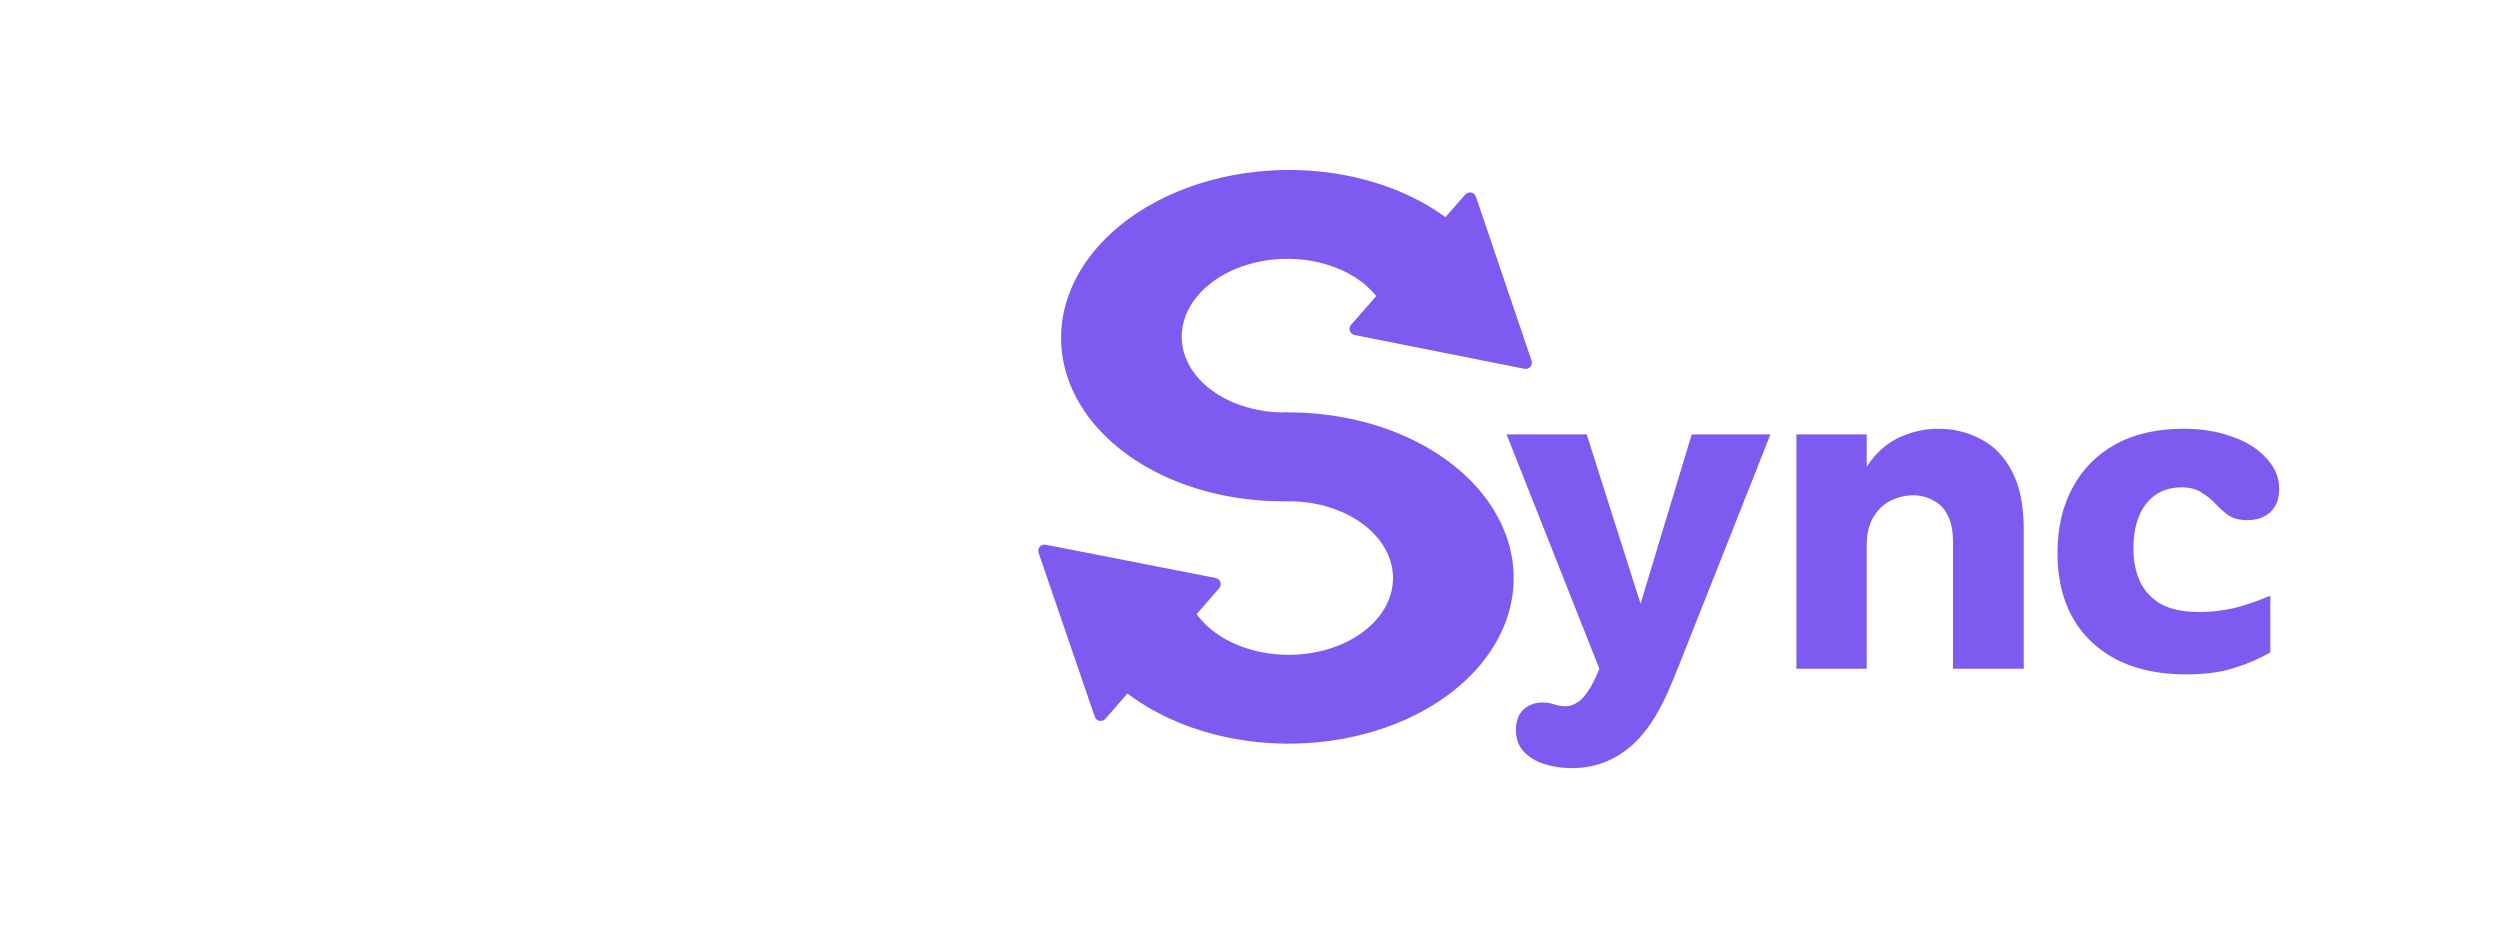
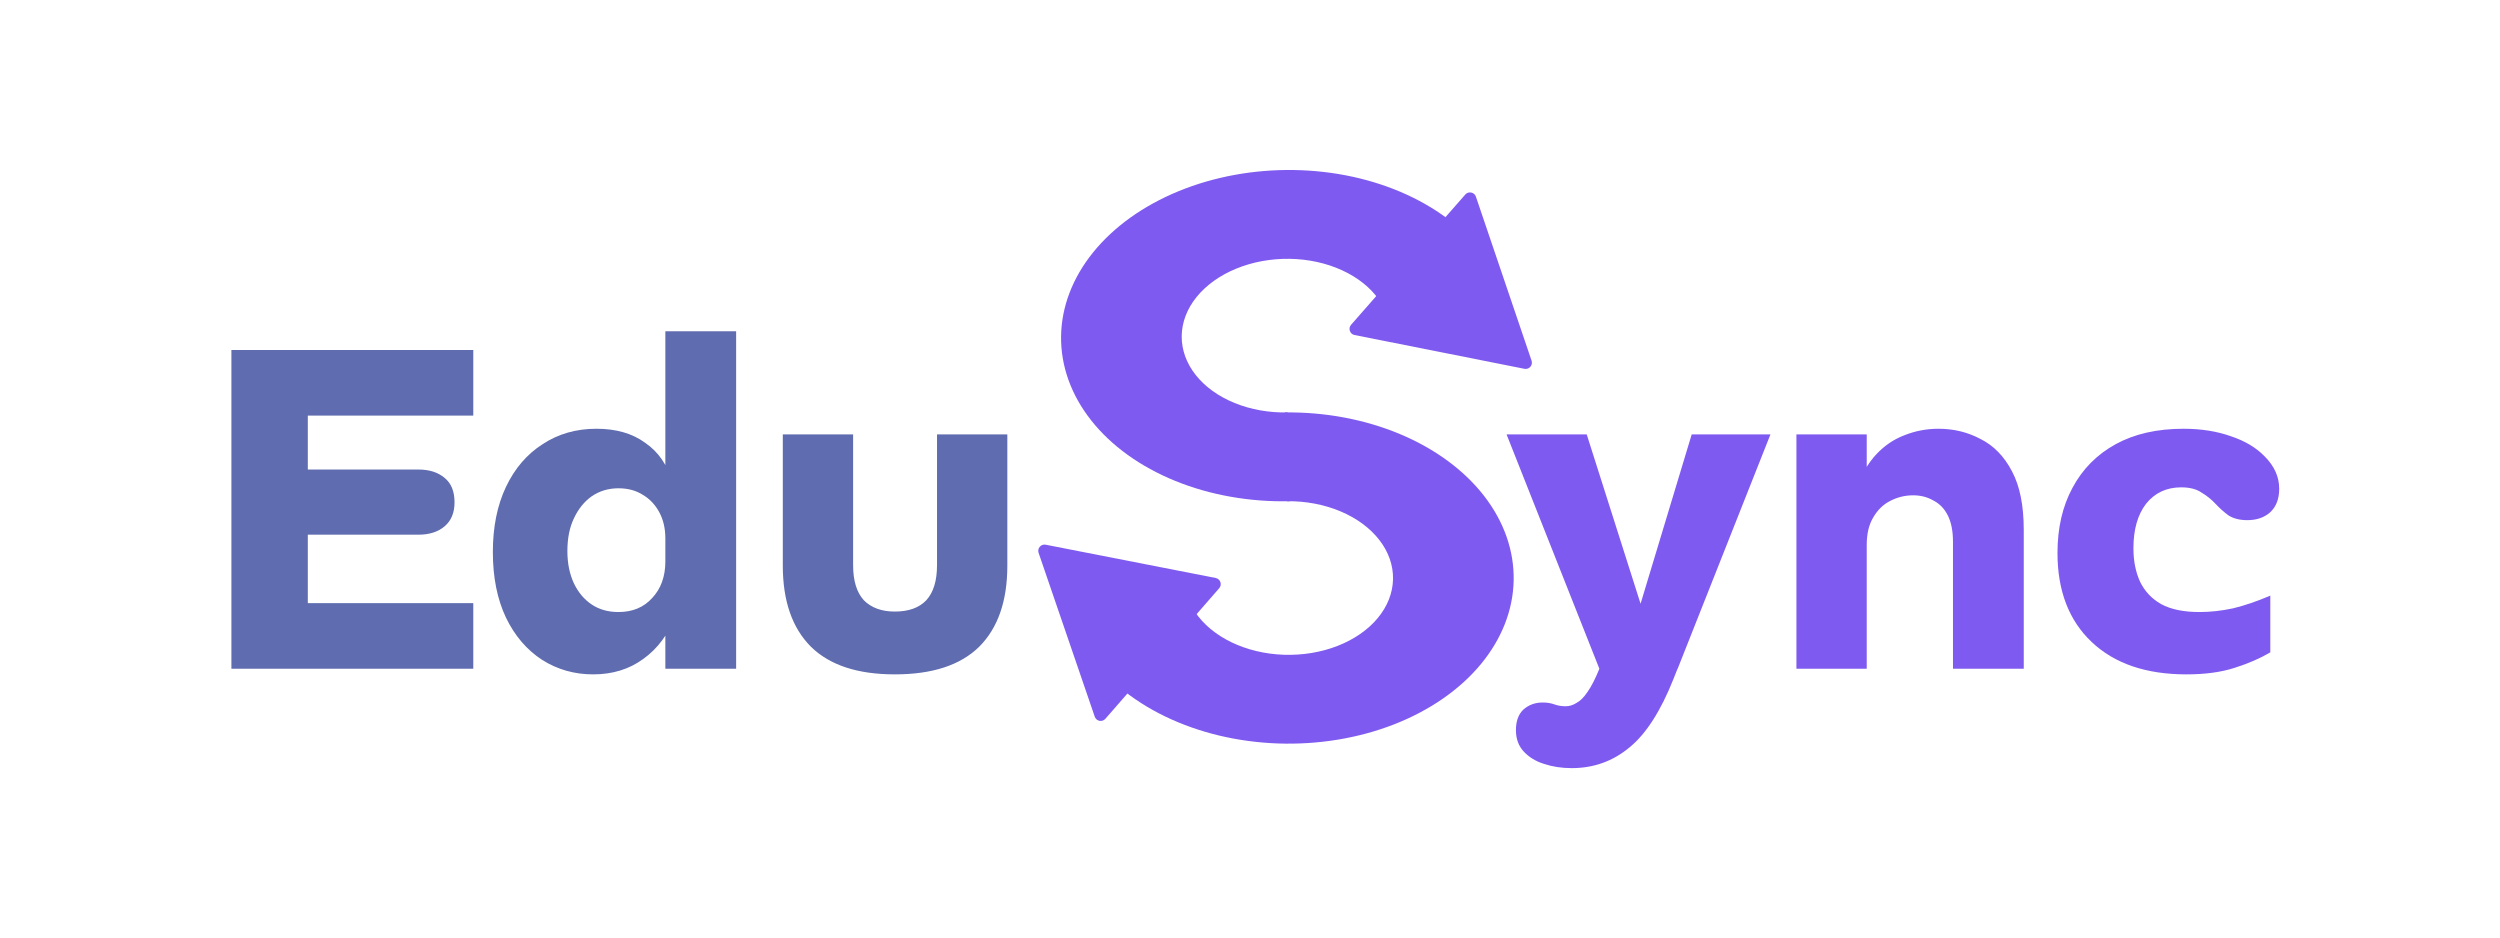
<svg xmlns="http://www.w3.org/2000/svg" width="400" height="150" viewBox="0 0 400 150" fill="none">
-   <path d="M37.025 107V56H49.25V107H37.025ZM46.7 107V96.5H75.725V107H46.7ZM42.35 85.55V75.125H66.95C68.7 75.125 70.1 75.575 71.15 76.475C72.2 77.325 72.725 78.625 72.725 80.375C72.725 82.025 72.2 83.3 71.15 84.2C70.1 85.1 68.7 85.55 66.95 85.55H42.35ZM46.7 66.5V56H75.725V66.5H46.7ZM117.781 53V107H106.456V53H117.781ZM108.106 98.45C106.956 101.45 105.231 103.775 102.931 105.425C100.681 107.075 98.006 107.9 94.906 107.9C91.906 107.9 89.181 107.125 86.731 105.575C84.281 103.975 82.356 101.725 80.956 98.825C79.556 95.875 78.856 92.375 78.856 88.325C78.856 84.325 79.556 80.85 80.956 77.9C82.356 74.95 84.306 72.675 86.806 71.075C89.306 69.425 92.181 68.6 95.431 68.6C98.581 68.6 101.181 69.35 103.231 70.85C105.331 72.3 106.756 74.35 107.506 77L106.456 86.15C106.456 84.55 106.131 83.15 105.481 81.95C104.831 80.75 103.956 79.825 102.856 79.175C101.756 78.475 100.456 78.125 98.956 78.125C97.356 78.125 95.931 78.55 94.681 79.4C93.481 80.25 92.531 81.425 91.831 82.925C91.131 84.375 90.781 86.125 90.781 88.175C90.781 90.125 91.131 91.85 91.831 93.35C92.531 94.8 93.481 95.925 94.681 96.725C95.881 97.525 97.306 97.925 98.956 97.925C101.206 97.925 103.006 97.175 104.356 95.675C105.756 94.175 106.456 92.225 106.456 89.825L108.106 98.45ZM143.173 107.9C137.223 107.9 132.748 106.425 129.748 103.475C126.748 100.475 125.248 96.15 125.248 90.5V69.5H136.498V90.425C136.498 92.925 137.073 94.8 138.223 96.05C139.423 97.25 141.073 97.85 143.173 97.85C145.373 97.85 147.048 97.25 148.198 96.05C149.348 94.8 149.923 92.925 149.923 90.425V69.5H161.173V90.5C161.173 96.15 159.673 100.475 156.673 103.475C153.673 106.425 149.173 107.9 143.173 107.9Z" fill="#FFFFFE" />
+   <path d="M37.025 107V56H49.25V107H37.025ZM46.7 107V96.5H75.725V107H46.7ZM42.35 85.55V75.125H66.95C68.7 75.125 70.1 75.575 71.15 76.475C72.2 77.325 72.725 78.625 72.725 80.375C72.725 82.025 72.2 83.3 71.15 84.2C70.1 85.1 68.7 85.55 66.95 85.55H42.35ZM46.7 66.5V56H75.725V66.5H46.7ZM117.781 53V107H106.456V53H117.781ZM108.106 98.45C106.956 101.45 105.231 103.775 102.931 105.425C100.681 107.075 98.006 107.9 94.906 107.9C91.906 107.9 89.181 107.125 86.731 105.575C84.281 103.975 82.356 101.725 80.956 98.825C79.556 95.875 78.856 92.375 78.856 88.325C78.856 84.325 79.556 80.85 80.956 77.9C82.356 74.95 84.306 72.675 86.806 71.075C89.306 69.425 92.181 68.6 95.431 68.6C98.581 68.6 101.181 69.35 103.231 70.85C105.331 72.3 106.756 74.35 107.506 77L106.456 86.15C106.456 84.55 106.131 83.15 105.481 81.95C104.831 80.75 103.956 79.825 102.856 79.175C101.756 78.475 100.456 78.125 98.956 78.125C97.356 78.125 95.931 78.55 94.681 79.4C93.481 80.25 92.531 81.425 91.831 82.925C91.131 84.375 90.781 86.125 90.781 88.175C90.781 90.125 91.131 91.85 91.831 93.35C92.531 94.8 93.481 95.925 94.681 96.725C95.881 97.525 97.306 97.925 98.956 97.925C101.206 97.925 103.006 97.175 104.356 95.675C105.756 94.175 106.456 92.225 106.456 89.825L108.106 98.45ZM143.173 107.9C137.223 107.9 132.748 106.425 129.748 103.475C126.748 100.475 125.248 96.15 125.248 90.5V69.5H136.498V90.425C136.498 92.925 137.073 94.8 138.223 96.05C139.423 97.25 141.073 97.85 143.173 97.85C145.373 97.85 147.048 97.25 148.198 96.05C149.348 94.8 149.923 92.925 149.923 90.425V69.5H161.173V90.5C161.173 96.15 159.673 100.475 156.673 103.475C153.673 106.425 149.173 107.9 143.173 107.9Z" fill="#5F6CAF" />
  <path d="M251.474 122.9C249.874 122.9 248.399 122.675 247.049 122.225C245.749 121.825 244.674 121.175 243.824 120.275C242.974 119.375 242.549 118.225 242.549 116.825C242.549 115.375 242.949 114.275 243.749 113.525C244.599 112.775 245.624 112.4 246.824 112.4C247.524 112.4 248.149 112.5 248.699 112.7C249.249 112.9 249.849 113 250.499 113C251.099 113 251.674 112.825 252.224 112.475C252.824 112.175 253.424 111.575 254.024 110.675C254.624 109.825 255.249 108.6 255.899 107L283.274 69.5L267.749 108.65C265.699 113.8 263.349 117.45 260.699 119.6C258.049 121.8 254.974 122.9 251.474 122.9ZM255.899 107L241.049 69.5H253.874L265.799 107H255.899ZM268.424 107H259.349L270.674 69.5H283.274L268.424 107ZM312.476 107V86.675C312.476 84.975 312.201 83.575 311.651 82.475C311.101 81.375 310.326 80.575 309.326 80.075C308.376 79.525 307.301 79.25 306.101 79.25C304.801 79.25 303.576 79.55 302.426 80.15C301.326 80.7 300.426 81.575 299.726 82.775C299.026 83.925 298.676 85.4 298.676 87.2L297.101 78.05C297.851 75.9 298.876 74.125 300.176 72.725C301.476 71.325 302.976 70.3 304.676 69.65C306.426 68.95 308.251 68.6 310.151 68.6C312.601 68.6 314.851 69.15 316.901 70.25C319.001 71.3 320.676 73.025 321.926 75.425C323.176 77.775 323.801 80.9 323.801 84.8V107H312.476ZM287.426 107V69.5H298.676V107H287.426ZM364.673 78.2C364.673 79.8 364.198 81.05 363.248 81.95C362.298 82.8 361.073 83.225 359.573 83.225C358.373 83.225 357.373 82.975 356.573 82.475C355.823 81.925 355.123 81.3 354.473 80.6C353.823 79.9 353.073 79.3 352.223 78.8C351.423 78.25 350.348 77.975 348.998 77.975C346.648 77.975 344.773 78.85 343.373 80.6C342.023 82.35 341.348 84.725 341.348 87.725C341.348 89.725 341.698 91.5 342.398 93.05C343.148 94.6 344.273 95.8 345.773 96.65C347.323 97.5 349.373 97.925 351.923 97.925C353.673 97.925 355.473 97.725 357.323 97.325C359.173 96.875 361.148 96.2 363.248 95.3V104.375C361.648 105.325 359.748 106.15 357.548 106.85C355.398 107.55 352.823 107.9 349.823 107.9C343.373 107.9 338.323 106.175 334.673 102.725C331.023 99.275 329.198 94.525 329.198 88.475C329.198 84.475 329.998 81 331.598 78.05C333.198 75.05 335.498 72.725 338.498 71.075C341.498 69.425 345.123 68.6 349.373 68.6C352.173 68.6 354.698 69 356.948 69.8C359.198 70.55 360.998 71.625 362.348 73.025C363.898 74.575 364.673 76.3 364.673 78.2Z" fill="#7F5AF0" />
  <path d="M173.869 104.157C176.709 108.417 181.051 112.039 186.441 114.642C191.832 117.245 198.073 118.735 204.514 118.956C210.954 119.177 217.356 118.121 223.053 115.898C228.749 113.675 233.529 110.367 236.895 106.319C240.261 102.271 242.088 97.632 242.186 92.887C242.283 88.141 240.648 83.464 237.451 79.343C234.253 75.222 229.611 71.808 224.009 69.459C218.407 67.11 212.051 65.912 205.605 65.989L205.918 80.196C208.908 80.16 211.856 80.716 214.454 81.806C217.053 82.895 219.206 84.478 220.689 86.39C222.171 88.301 222.93 90.471 222.885 92.671C222.839 94.872 221.992 97.024 220.431 98.901C218.87 100.779 216.653 102.313 214.011 103.344C211.369 104.375 208.399 104.865 205.412 104.762C202.425 104.66 199.531 103.969 197.03 102.761C194.53 101.554 192.517 99.874 191.2 97.898L173.869 104.157Z" fill="#7F5AF0" />
  <path d="M237.824 41.326C234.903 37.144 230.505 33.629 225.085 31.145C219.666 28.662 213.423 27.301 207.005 27.203C200.586 27.105 194.225 28.274 188.582 30.588C182.938 32.902 178.218 36.278 174.911 40.365C171.604 44.451 169.83 49.1 169.773 53.83C169.716 58.559 171.379 63.196 174.588 67.259C177.797 71.323 182.437 74.666 188.025 76.94C193.613 79.215 199.946 80.339 206.368 80.196L206.046 65.99C203.068 66.057 200.13 65.535 197.539 64.48C194.947 63.425 192.795 61.875 191.307 59.99C189.818 58.105 189.047 55.955 189.073 53.761C189.1 51.568 189.922 49.412 191.456 47.516C192.99 45.621 195.179 44.055 197.797 42.982C200.414 41.909 203.364 41.367 206.341 41.412C209.318 41.458 212.214 42.089 214.727 43.241C217.241 44.392 219.281 46.023 220.636 47.962L237.824 41.326Z" fill="#7F5AF0" />
  <path d="M176.861 115.007C176.355 115.588 175.411 115.403 175.161 114.674L166.176 88.459C165.926 87.731 166.558 87.005 167.314 87.153L194.51 92.479C195.265 92.627 195.577 93.537 195.072 94.117L176.861 115.007Z" fill="#7F5AF0" />
  <path d="M245.052 57.707C245.299 58.436 244.665 59.159 243.91 59.009L216.729 53.603C215.974 53.453 215.665 52.541 216.173 51.963L234.445 31.127C234.953 30.548 235.896 30.736 236.144 31.465L245.052 57.707Z" fill="#7F5AF0" />
</svg>
